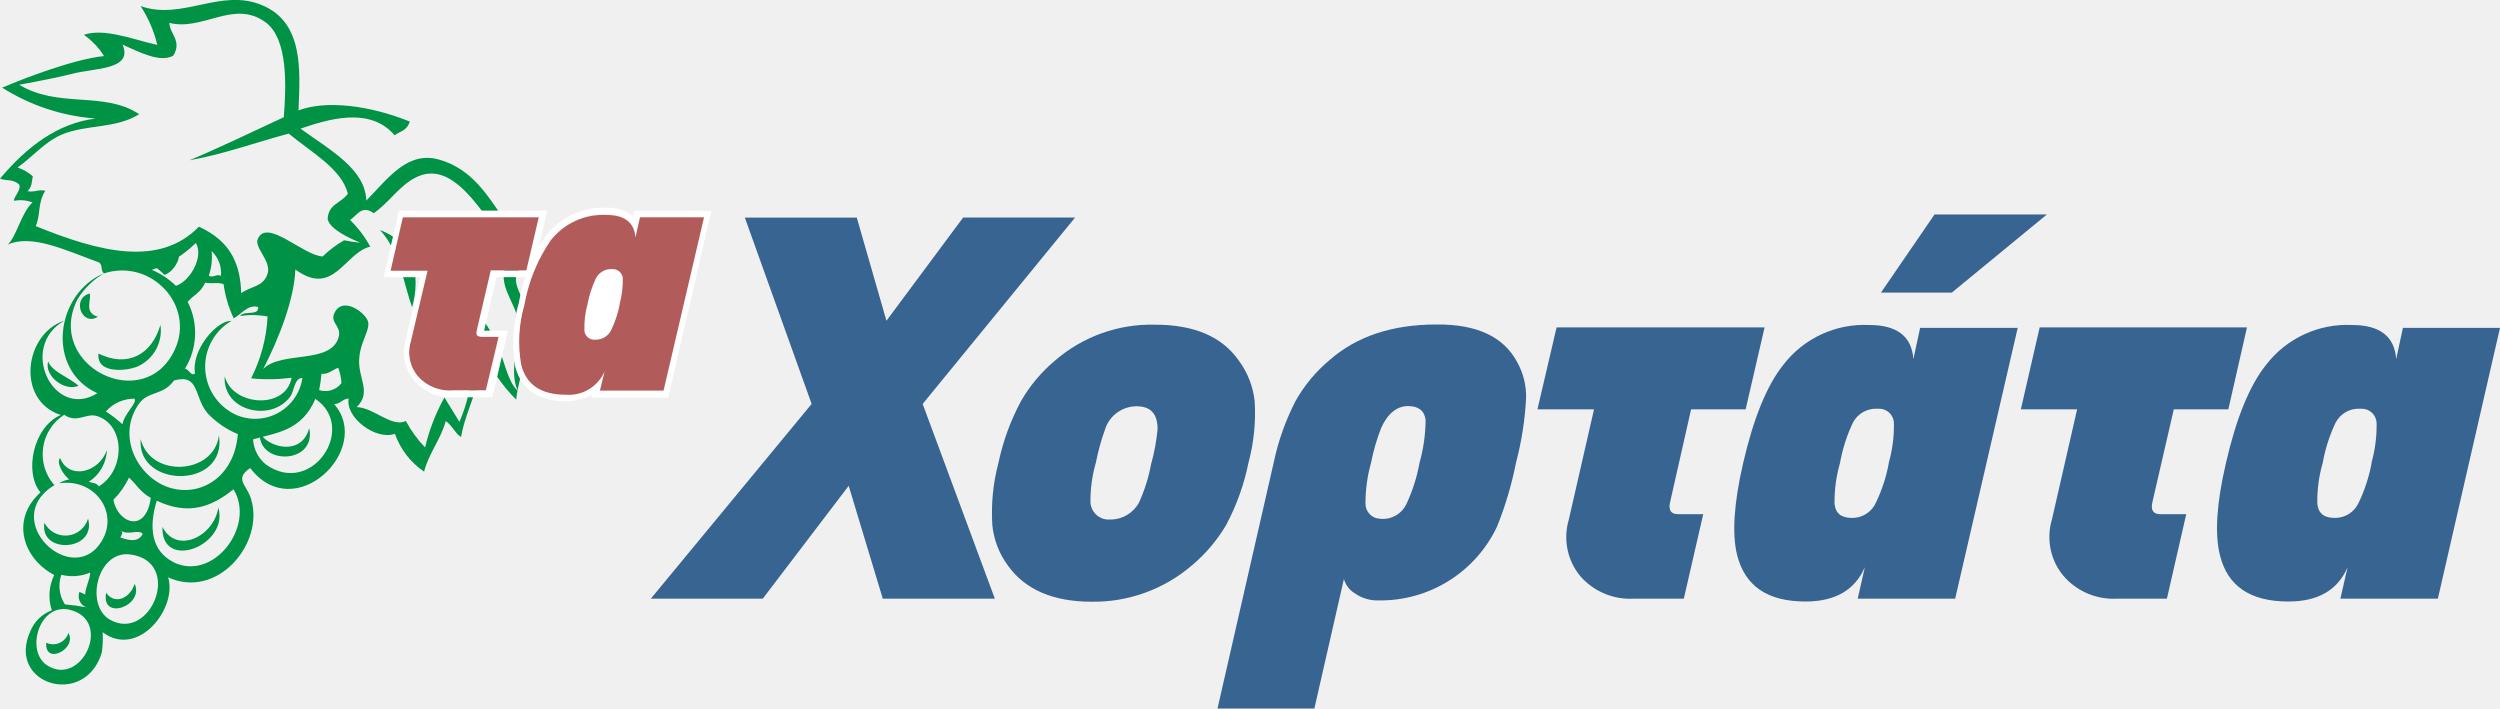
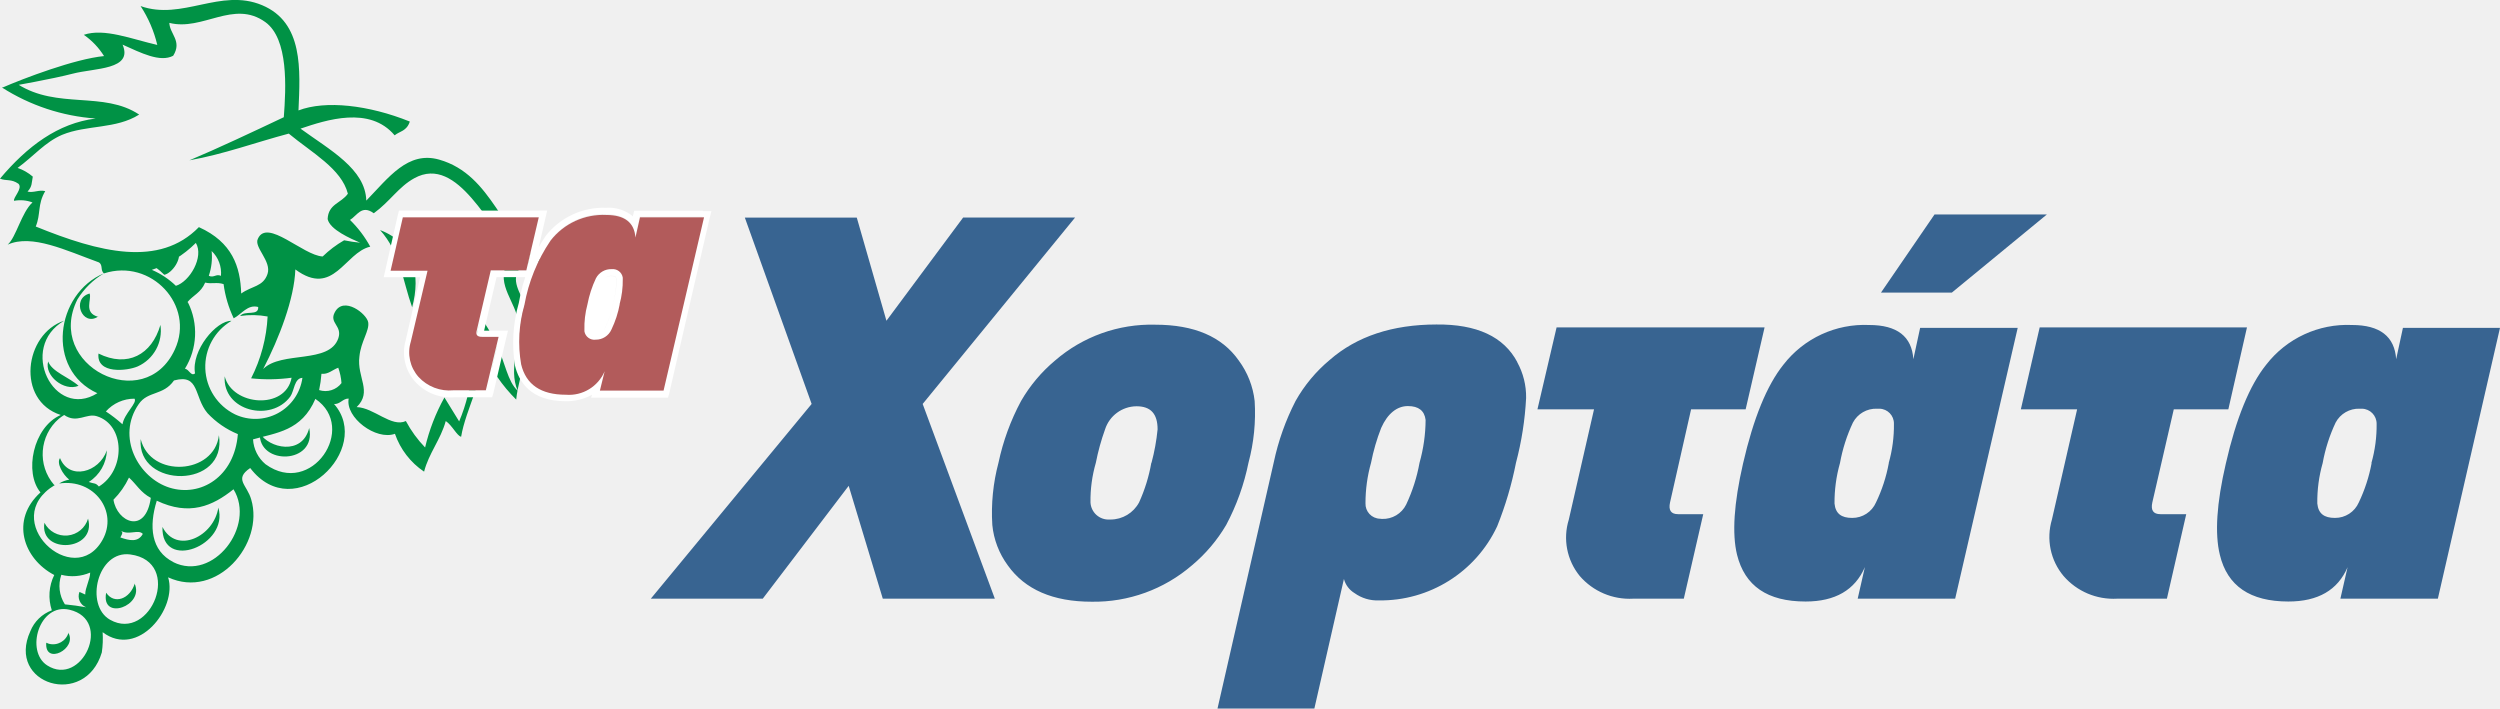
- <svg viewBox="0 0 247 70">
+ <svg xmlns="http://www.w3.org/2000/svg" viewBox="0 0 247 70">
  <defs>
-     <style>.chlogo-1{fill:#009245;}.chlogo-2{fill:#376491;}.chlogo-3{fill:#fff;}.chlogo-4{fill:#b25b5b;}</style>
+     <style>.cls-1{fill:#009245;}.cls-2{fill:#386491;}.cls-3{fill:#fff;}.cls-4{fill:#b25b5b;}</style>
  </defs>
-   <g data-name="Layer 2" id="Layer_2">
-     <g data-name="Layer 1" id="Layer_1-2">
-       <g id="logo">
-         <g id="logo-2">
-           <path class="chlogo-1" d="M37.55,22.73c2,2.22,2.23,5,3.17,7.63C41.58,27.2,40.92,24,37.55,22.73Zm-20,1.94c-.46,1.32-1.32,1.46-2.18,1.74a5,5,0,0,1,.86.74C17,27,18.05,25.53,17.58,24.67ZM9.73,34.93c-.22,2.06,2.83,1.73,3.88,1.27a3.88,3.88,0,0,0,2.24-4.1C15,35.05,12.59,36.35,9.73,34.93Zm0-3.62C8.2,30.92,9.1,29.56,8.85,29c-1.84.51-.72,3.32.84,2.28ZM21.63,43c-.45,3.9-6.77,4.28-7.73.38C13.5,48.29,22.48,48.34,21.63,43ZM7.76,38.12c-.91-.84-2.64-1.38-3-2.41-.41,1.38,1.56,3,3,2.41Zm8.29,13.94c-.13,4.46,6.61,1.82,5.52-1.91C21.15,53,17.44,54.81,16.05,52.06ZM8.7,51.24a2.33,2.33,0,0,1-4.31.41C3.86,54.81,9.59,54.48,8.7,51.24Zm4.62,6.4c-.48,1.56-2.05,2.11-2.83.92-.55,2.85,3.84,1.3,2.8-.92ZM6.77,62.5a1.58,1.58,0,0,1-2.2,1c-.18,2.28,3.12.59,2.17-1ZM51,39.48c.25-2.59,1.88-6,1.13-8.73-.34-1.24-1.6-2.65-1-3.87.45-.87,1.56-.93,2.55-1.05-4.11-2.32-4.94-8.54-10.29-10.06-3.1-.88-5,1.79-7.2,4.05-.09-3.13-3.6-5-6.5-7.11,2.55-.86,6.83-2.27,9.3.66.51-.42,1.19-.4,1.5-1.36-4.07-1.64-8.33-2.12-11-1.1.17-4,.51-8.68-3.6-10.4S18,2.06,13.89.6a12.11,12.11,0,0,1,1.65,3.84c-2.51-.57-5.24-1.69-7.26-1a7.09,7.09,0,0,1,2,2.1C7.39,5.82,2.34,7.74.18,8.68c1.22-.21,5-.88,7-1.4,2.19-.57,6-.37,4.93-2.87,1.83.82,3.7,1.78,5,1.1.91-1.46-.34-2.14-.38-3.25,3.3.84,6.35-2.33,9.48-.08,2.31,1.66,2.05,6.5,1.83,9.4C25,13,21.46,14.69,18.71,15.84c3.38-.6,6.55-1.77,9.82-2.64,2.25,1.87,5.22,3.47,5.84,5.94-.66.94-1.93,1-2,2.5.22,1.05,2.27,1.93,3.21,2.34A14.53,14.53,0,0,1,34,23.74a10.36,10.36,0,0,0-2.12,1.6c-1.94-.1-5.49-3.8-6.4-1.75-.43.83,1.38,2.21.95,3.48s-1.53,1.16-2.6,1.89c-.08-2.65-.88-5.07-4.18-6.56-3.9,4-9.81,2.51-16.12-.06.52-1.24.15-2.16.94-3.5-.67-.15-1.11.19-1.75.05.48-.53.39-.83.52-1.48a4.58,4.58,0,0,0-1.5-.86C3.34,15.38,4.45,14,6.14,13.28c2.43-1,5.32-.55,7.61-2-3.51-2.34-8.08-.5-12-3A11.41,11.41,0,0,0,.2,8.65a19.92,19.92,0,0,0,9.25,3.06C5.74,12.17,2.7,14.44,0,17.65c.66.26,1.09,0,1.83.51.44.47-.56,1.37-.44,1.68A3.32,3.32,0,0,1,3.21,20C2.12,21,1.6,23.43.76,24.17c2.38-1.08,5.77.58,9,1.75.45.26.12.81.52,1.09,4.66-1.5,9,3.16,7,7.51-3,6.56-12.9,1.6-9.63-4.94A7.6,7.6,0,0,1,10.28,27c-4.8,2-5.81,9.5-.66,11.85-4.3,2.68-7.86-4.53-3.27-7.17C2.38,33,1.57,39.56,6,41c-2.75,1.21-3.63,5.7-2,7.65-3,2.71-1.71,6.55,1.36,8.16a4.6,4.6,0,0,0-.24,3.49A3.65,3.65,0,0,0,3,62.36C.59,67.62,8.41,70,10.06,64.46a9.76,9.76,0,0,0,.08-2c3.49,2.64,7.42-2.37,6.47-5.42,4.82,2.22,9.52-3.3,8.21-7.69-.41-1.46-1.73-2-.1-3.11C29.1,52,36.92,44.35,33,39.91c.57.07.89-.56,1.45-.53-.35,1.87,2.69,4.16,4.57,3.48A7.54,7.54,0,0,0,41.9,46.6c.46-1.81,1.64-3.17,2.14-5,.62.4,1.11,1.47,1.52,1.55.42-2.64,2.55-6.48,2.18-8.41A15.57,15.57,0,0,0,51,39.48ZM17.39,28.25A7.68,7.68,0,0,0,15,26.66,11,11,0,0,0,19.35,24c.82,1.37-.59,3.83-2,4.25Zm4.43-1c-.47-.22-.69.23-1.19,0a5.8,5.8,0,0,0,.28-2.45,3,3,0,0,1,.92,2.46Zm-3.3,2.6c.56-.69,1.32-.91,1.75-1.93.66.16,1.15-.07,1.82.15a11.46,11.46,0,0,0,1,3.38c.79-.41,1.37-1.4,2.42-1.12.06.94-1.33.29-1.79.89a8,8,0,0,1,2.72.05,15.22,15.22,0,0,1-1.63,6.11,17,17,0,0,0,4-.06c-.59,3.21-5.87,2.79-6.61-.14-.23,3.43,4.58,4.59,6.48,2,.4-.56.38-1.81,1.2-1.85a4.72,4.72,0,0,1-6.66,3.61,5.24,5.24,0,0,1-.35-9.24c-1.48-.06-4,2.93-3.6,5.19-.41.33-.57-.4-1-.46a6.73,6.73,0,0,0,.3-6.55ZM13.71,39.92c.91-1.32,2.42-.81,3.48-2.33,2.55-.7,1.95,1.62,3.31,3.23a8.66,8.66,0,0,0,3,2.07c-.33,4.22-3.68,6.25-6.75,5.29S11.45,43.17,13.71,39.92ZM12,52.47c.78.42,1.68-.2,2.11.28-.47.86-1.33.66-2.22.35.09-.2.31-.48.11-.6Zm.75-5.28c.73.66,1.13,1.46,2.15,2-.52,3.67-3.35,2.39-3.69.18A7.66,7.66,0,0,0,12.74,47.19Zm.53-7.81c.34.4-1,1.47-1.18,2.54a12.6,12.6,0,0,0-1.64-1.27,3.73,3.73,0,0,1,2.82-1.26ZM5.34,47.9a4.63,4.63,0,0,1,1-6.92c1.26.88,2.19-.2,3.22.12,2.82.86,2.87,5.32.21,6.95-.35-.4-.45-.25-1-.45a3.86,3.86,0,0,0,1.79-3.13c-.76,2.21-3.74,3-4.63.77-.37.5.27,1.62.91,2.13a2.62,2.62,0,0,0-1,.38c3.47-.52,5.86,2.77,4.29,5.57-2.84,5.07-10.4-2-4.71-5.42Zm.72,8.89a4.5,4.5,0,0,0,2.85-.22c0,.66-.5,1.51-.49,2.17l-.57-.26A1.18,1.18,0,0,0,8.51,60h0a20.8,20.8,0,0,0-2.1-.29A3.33,3.33,0,0,1,6.06,56.79Zm-1.4,8.95c-2.18-1.4-.79-6.19,2.2-5.5C11.2,61.25,8.07,67.93,4.66,65.74Zm6.21-4.51c-2.52-1.43-1.25-6.88,2-6.45C18.14,55.48,14.89,63.51,10.87,61.23Zm6.27-5.69c-2.23-1.12-2.44-3.53-1.65-6.07C18.71,51,21,50,23.07,48.34c2.23,3.63-2,9.17-5.95,7.2Zm9.1-9.67A3.47,3.47,0,0,1,25,43.41c2.29-.66,4.8-.82,6.16-4C35.37,42.26,30.78,49.16,26.24,45.87Zm5.52-8.94c.66.08,1.1-.4,1.66-.6a5.64,5.64,0,0,1,.32,1.52,2,2,0,0,1-2.21.69A12.48,12.48,0,0,0,31.76,36.93Zm13.62,4.73-1.47-2.39A19.11,19.11,0,0,0,42,44.21a11.87,11.87,0,0,1-1.9-2.61c-1.42.66-3.15-1.32-4.86-1.38,1.58-1.54,0-2.93.27-5,.15-1.5,1-2.53.87-3.37s-2.43-2.64-3.3-1c-.59,1.07.76,1.32.35,2.56C32.56,36,27.81,34.64,26,36.46c1.59-3.07,3.08-6.95,3.18-9.84,3.78,2.8,4.87-1.67,7.4-2.25a10.87,10.87,0,0,0-2-2.64c.7-.42,1.15-1.54,2.35-.66,1.62-1.18,2.44-2.6,4-3.46,4.36-2.41,7.44,5.23,10,7.35-.22.58-.66.56-.88,1.14-1,2.07.92,3.77,1.15,5.68.27,2.24-1,4.54-.06,6.82-1-.93-1.23-2.79-1.95-4.33s-1.43-3.3-3-3.6a17,17,0,0,1-.79,11ZM25.67,42.79c-.17,3.23,5.64,3.09,4.88-.5C29.84,45.07,26.55,44.27,25.67,42.79Z" />
-           <path class="chlogo-2" d="M87.22,59.15,83.85,48,75.36,59.15H64.3L80.19,39.91,73.59,21.5H84.65l2.93,10.19,7.58-10.2h11.06L91.16,39.91l7.13,19.24Zm36.13-13.43a22.76,22.76,0,0,1-2.2,6.14,15.49,15.49,0,0,1-3.39,4,14.88,14.88,0,0,1-9.91,3.59c-3.81,0-6.58-1.2-8.28-3.59a8.05,8.05,0,0,1-1.53-4,19.25,19.25,0,0,1,.61-6.14,22.79,22.79,0,0,1,2.23-6.1,14.94,14.94,0,0,1,3.36-4,14.5,14.5,0,0,1,9.9-3.54q5.77,0,8.25,3.54a8.24,8.24,0,0,1,1.57,4A19,19,0,0,1,123.35,45.72Zm-9.58,0a20.59,20.59,0,0,0,.6-3.3c0-1.52-.66-2.28-2.08-2.28a3.27,3.27,0,0,0-3.11,2.28,22.08,22.08,0,0,0-.91,3.3,13.29,13.29,0,0,0-.53,3.92,1.79,1.79,0,0,0,1.87,1.69h.11a3.2,3.2,0,0,0,2.82-1.69,16.26,16.26,0,0,0,1.21-3.91Zm36.13-9.94a7,7,0,0,1,.88,3.54,31.46,31.46,0,0,1-1,6.4A35.3,35.3,0,0,1,147.92,52a12.73,12.73,0,0,1-11.71,7.32,3.85,3.85,0,0,1-2.38-.72,2.36,2.36,0,0,1-1.05-1.4L129.86,70h-9.57l5.56-24.33A24,24,0,0,1,128,39.62a14.59,14.59,0,0,1,3.39-4.07q4-3.49,10.52-3.49Q147.89,32,149.9,35.78ZM136.54,51.27a2.57,2.57,0,0,0,2.39-1.42,16.59,16.59,0,0,0,1.32-4.13,16,16,0,0,0,.6-4.23c-.11-.91-.69-1.37-1.75-1.37s-2,.72-2.64,2.16a19.88,19.88,0,0,0-1,3.44,14.77,14.77,0,0,0-.55,4,1.48,1.48,0,0,0,1.43,1.53Zm35.93-10.83h-5.39L165,49.64c-.17.77.09,1.16.8,1.16h2.48l-1.92,8.35H161.4a6.53,6.53,0,0,1-5.28-2.24A6.07,6.07,0,0,1,155,51.33l2.49-10.89H151.9l1.89-8.09h20.55Zm20.7,18.71h-9.63l.71-3.12q-1.47,3.4-5.86,3.4c-3.78,0-6-1.54-6.77-4.62q-.76-3.12.59-9,1.54-6.72,4-9.79a10.09,10.09,0,0,1,8.47-3.91c2.75,0,4.21,1.13,4.36,3.38l.67-3.1h9.64Zm-6.56-13.42a13.65,13.65,0,0,0,.51-3.86,1.46,1.46,0,0,0-1.46-1.49h-.21a2.57,2.57,0,0,0-2.38,1.37,15.81,15.81,0,0,0-1.28,4,14,14,0,0,0-.54,4c.1,1,.68,1.42,1.74,1.42a2.55,2.55,0,0,0,2.36-1.53,15.45,15.45,0,0,0,1.26-3.86Zm15.62-24.54-9.39,7.72h-7l5.29-7.72h11.14Zm17.93,19.25h-5.39l-2.12,9.2c-.17.77.09,1.16.8,1.16H216l-1.91,8.35h-4.92a6.53,6.53,0,0,1-5.29-2.24,6,6,0,0,1-1.15-5.58l2.49-10.89h-5.56l1.86-8.09H222Zm20.7,18.71h-9.63l.71-3.11q-1.45,3.39-5.85,3.39-5.67,0-6.77-4.62c-.51-2.08-.32-5.09.59-9q1.53-6.72,4-9.79a10.09,10.09,0,0,1,8.47-3.91q4.13,0,4.36,3.38l.67-3.1H247ZM234.3,45.73a13.65,13.65,0,0,0,.51-3.86,1.47,1.47,0,0,0-1.46-1.49h-.21a2.57,2.57,0,0,0-2.38,1.37,15.81,15.81,0,0,0-1.28,4,13.67,13.67,0,0,0-.53,4c.1,1,.68,1.42,1.74,1.42a2.55,2.55,0,0,0,2.36-1.53,15.79,15.79,0,0,0,1.26-3.85Z" />
-           <path class="chlogo-3" d="M53.24,21.47H39.94l-1.2,5.29h3.6l-1.62,7a3.67,3.67,0,0,0,.75,3.48,4.14,4.14,0,0,0,3.41,1.33h3.19l1.24-5.29H47.7c-.46,0-.66-.17-.52-.66l1.37-5.9H52Zm0-.66H39.42l-.12.46-1.2,5.29-.19.83h3.6l-1.43,6.24A4.32,4.32,0,0,0,41,37.69a4.75,4.75,0,0,0,3.91,1.56h3.71l.12-.39L50,33.45l.19-.78H47.83l1.23-5.29h3.5l.12-.56,1.2-5.24.18-.78h-.82ZM47.18,32.65c-.11.5,0,.66.52.66h1.61l-1.24,5.28H44.88a4.16,4.16,0,0,1-3.4-1.32,3.72,3.72,0,0,1-.75-3.52l1.62-7H38.74l1.2-5.28h13.3L52,26.77h-3.5Zm13.7-5c0-.29-.09-.37-.43-.37a1,1,0,0,0-1,.57,9.62,9.62,0,0,0-.75,2.39,8,8,0,0,0-.34,2.37c0,.2,0,.34.47.34a1.05,1.05,0,0,0,1-.67,9.45,9.45,0,0,0,.74-2.33,8.08,8.08,0,0,0,.31-2.3Zm2.31-6.16-.46,2c-.1-1.47-1-2.23-2.83-2.23a6.48,6.48,0,0,0-5.48,2.54,16.65,16.65,0,0,0-2.55,6.36A13.59,13.59,0,0,0,51.49,36q.7,3,4.38,3a3.79,3.79,0,0,0,3.79-2.32l-.46,1.92h6.24l4-17.12H63.18Zm-2,8.58a10.09,10.09,0,0,1-.81,2.51,1.67,1.67,0,0,1-1.53,1,1,1,0,0,1-1.11-.82.41.41,0,0,1,0-.11,8.82,8.82,0,0,1,.35-2.55,10.1,10.1,0,0,1,.83-2.58,1.67,1.67,0,0,1,1.54-.9,1,1,0,0,1,1.07.85v.12a8.83,8.83,0,0,1-.33,2.51Zm8.23-9.25H62.66l-.12.47v.09a3.69,3.69,0,0,0-2.64-.85,7.19,7.19,0,0,0-6,2.8,16.6,16.6,0,0,0-2.64,6.6,14.19,14.19,0,0,0-.38,6.19c.38,1.6,1.56,3.52,5,3.52A5.41,5.41,0,0,0,58.5,39l-.1.29H66l.11-.39,4-17.34.18-.7h-.82ZM59.21,38.59l.46-1.91a3.78,3.78,0,0,1-3.79,2.26c-2.44,0-3.9-1-4.39-3a13.59,13.59,0,0,1,.39-5.87,16.53,16.53,0,0,1,2.55-6.37,6.52,6.52,0,0,1,5.48-2.54c1.78,0,2.72.79,2.83,2.25l.45-2h6.23l-4,17.12Zm1.24-12a1.69,1.69,0,0,0-1.54.9,10.21,10.21,0,0,0-.82,2.58,9,9,0,0,0-.35,2.59,1,1,0,0,0,1,.94h.12a1.67,1.67,0,0,0,1.53-1,10.09,10.09,0,0,0,.81-2.51,8.88,8.88,0,0,0,.33-2.51,1,1,0,0,0-.94-1h0Zm-1.59,6.33c-.44,0-.45-.14-.47-.34a7.58,7.58,0,0,1,.34-2.36,9.1,9.1,0,0,1,.75-2.39,1,1,0,0,1,1-.58c.34,0,.4.09.43.37a7.86,7.86,0,0,1-.32,2.31,9,9,0,0,1-.74,2.33,1,1,0,0,1-1,.67Z" />
-           <path class="chlogo-4" d="M53.23,21.47H39.8l-1.21,5.28h3.65l-1.65,7a3.64,3.64,0,0,0,.76,3.49,4.16,4.16,0,0,0,3.44,1.32H48l1.26-5.28H47.63c-.46,0-.66-.17-.52-.66l1.38-5.91H52Zm10,0-.45,2c-.1-1.47-1.06-2.23-2.86-2.23a6.57,6.57,0,0,0-5.53,2.54,16.3,16.3,0,0,0-2.58,6.36A13,13,0,0,0,51.49,36c.48,2,1.95,3,4.42,3a3.85,3.85,0,0,0,3.83-2.32l-.47,1.91h6.29l4-17.12Zm-2,8.58a10.11,10.11,0,0,1-.82,2.51,1.69,1.69,0,0,1-1.55,1,1,1,0,0,1-1.12-.82.41.41,0,0,1,0-.11,8.84,8.84,0,0,1,.3-2.56,10.67,10.67,0,0,1,.84-2.58,1.67,1.67,0,0,1,1.56-.9,1,1,0,0,1,1.09.84s0,.08,0,.13a8.94,8.94,0,0,1-.32,2.52Z" />
+   <g id="Layer_2" data-name="Layer 2">
+     <g id="BACK">
+       <g id="Layer_17" data-name="Layer 17">
+         <g id="Layer_2-2" data-name="Layer 2">
+           <g id="Layer_1-2" data-name="Layer 1-2">
+             <g id="logo">
+               <g id="logo-2">
+                 <path class="cls-1" d="M37.55,22.73c2,2.22,2.23,5,3.17,7.63C41.58,27.2,40.92,24,37.55,22.73Zm-20,1.94c-.46,1.32-1.32,1.46-2.18,1.74a6.1,6.1,0,0,1,.86.74c.77-.15,1.82-1.62,1.35-2.48ZM9.73,34.93c-.22,2.06,2.83,1.73,3.88,1.27a3.87,3.87,0,0,0,2.24-4.1C15,35.05,12.59,36.35,9.73,34.93Zm0-3.62C8.2,30.92,9.1,29.56,8.85,29c-1.84.51-.72,3.32.84,2.28ZM21.63,43c-.45,3.9-6.77,4.28-7.73.38C13.5,48.29,22.48,48.34,21.63,43ZM7.76,38.12c-.91-.84-2.64-1.38-3-2.41C4.35,37.09,6.32,38.71,7.76,38.12Zm8.29,13.94c-.13,4.46,6.61,1.82,5.52-1.91C21.15,53,17.44,54.81,16.05,52.06ZM8.7,51.24a2.33,2.33,0,0,1-4.31.41C3.86,54.81,9.59,54.48,8.7,51.24Zm4.62,6.4c-.48,1.56-2.05,2.11-2.83.92-.55,2.85,3.84,1.3,2.8-.92ZM6.77,62.5a1.59,1.59,0,0,1-1.95,1.1l-.25-.1c-.18,2.28,3.12.59,2.17-1ZM51,39.48c.25-2.59,1.88-6,1.13-8.73-.34-1.24-1.6-2.65-1-3.87.45-.87,1.56-.93,2.55-1.05-4.11-2.32-4.94-8.54-10.29-10.06-3.1-.88-5,1.79-7.2,4.05-.09-3.13-3.6-5-6.5-7.11,2.55-.86,6.83-2.27,9.3.66.51-.42,1.19-.4,1.5-1.36-4.07-1.64-8.33-2.12-11-1.1.17-4,.51-8.68-3.6-10.4S18,2.06,13.89.6a12.11,12.11,0,0,1,1.65,3.84c-2.51-.57-5.24-1.69-7.26-1a7.15,7.15,0,0,1,2,2.1C7.39,5.82,2.34,7.74.18,8.68c1.22-.21,5-.88,7-1.4,2.19-.57,6-.37,4.93-2.87,1.83.82,3.7,1.78,5,1.1.91-1.46-.34-2.14-.38-3.25,3.3.84,6.35-2.33,9.48-.08,2.31,1.66,2.05,6.5,1.83,9.4-3,1.42-6.58,3.11-9.33,4.26,3.38-.6,6.55-1.77,9.82-2.64,2.25,1.87,5.22,3.47,5.84,5.94-.66.94-1.93,1-2,2.5.22,1.05,2.27,1.93,3.21,2.34A14,14,0,0,1,34,23.74a10.63,10.63,0,0,0-2.12,1.6c-1.94-.1-5.49-3.8-6.4-1.75-.43.83,1.38,2.21.95,3.48S24.9,28.23,23.83,29c-.08-2.65-.88-5.07-4.18-6.56-3.9,4-9.81,2.51-16.12-.06.52-1.24.15-2.16.94-3.5-.67-.15-1.11.19-1.75.05.48-.53.39-.83.52-1.48a4.58,4.58,0,0,0-1.5-.86c1.6-1.17,2.71-2.55,4.4-3.27,2.43-1,5.32-.55,7.61-2-3.51-2.34-8.08-.5-12-3A12,12,0,0,0,.2,8.65a19.81,19.81,0,0,0,9.25,3.06C5.74,12.17,2.7,14.44,0,17.65c.66.26,1.09,0,1.83.51.44.47-.56,1.37-.44,1.68A3.42,3.42,0,0,1,3.21,20C2.12,21,1.6,23.43.76,24.17c2.38-1.08,5.77.58,9,1.75.45.26.12.81.52,1.09,4.66-1.5,9,3.16,7,7.51-3,6.56-12.9,1.6-9.63-4.94A7.64,7.64,0,0,1,10.28,27c-4.8,2-5.81,9.5-.66,11.85-4.3,2.68-7.86-4.53-3.27-7.17C2.38,33,1.57,39.56,6,41c-2.75,1.21-3.63,5.7-2,7.65-3,2.71-1.71,6.55,1.36,8.16a4.6,4.6,0,0,0-.24,3.49A3.65,3.65,0,0,0,3,62.36C.59,67.62,8.41,70,10.06,64.46a9.55,9.55,0,0,0,.08-2c3.49,2.64,7.42-2.37,6.47-5.42,4.82,2.22,9.52-3.3,8.21-7.69-.41-1.46-1.73-2-.1-3.11C29.1,52,36.92,44.35,33,39.91c.57.07.89-.56,1.45-.53-.35,1.87,2.69,4.16,4.57,3.48A7.43,7.43,0,0,0,41.9,46.6c.46-1.81,1.64-3.17,2.14-5,.62.4,1.11,1.47,1.52,1.55.42-2.64,2.55-6.48,2.18-8.41A15.49,15.49,0,0,0,51,39.48ZM17.39,28.25A7.86,7.86,0,0,0,15,26.66,10.88,10.88,0,0,0,19.35,24c.82,1.37-.59,3.83-2,4.25Zm4.43-1c-.47-.22-.69.23-1.19,0a5.8,5.8,0,0,0,.28-2.45,3,3,0,0,1,.92,2.46Zm-3.3,2.6c.56-.69,1.32-.91,1.75-1.93.66.16,1.15-.07,1.82.15a11.27,11.27,0,0,0,1,3.38c.79-.41,1.37-1.4,2.42-1.12.06.94-1.33.29-1.79.89a8.28,8.28,0,0,1,2.72.05,15.14,15.14,0,0,1-1.63,6.11,16.73,16.73,0,0,0,4-.06c-.59,3.21-5.87,2.79-6.61-.14-.23,3.43,4.58,4.59,6.48,2,.4-.56.38-1.81,1.2-1.85a4.7,4.7,0,0,1-6.66,3.61,5.25,5.25,0,0,1-.35-9.24c-1.48-.06-4,2.93-3.6,5.19-.41.33-.57-.4-1-.46a6.73,6.73,0,0,0,.3-6.55ZM13.71,39.92c.91-1.32,2.42-.81,3.48-2.33,2.55-.7,1.95,1.62,3.31,3.23a8.54,8.54,0,0,0,3,2.07c-.33,4.22-3.68,6.25-6.75,5.29S11.45,43.17,13.71,39.92ZM12,52.47c.78.42,1.68-.2,2.11.28-.47.86-1.33.66-2.22.35.09-.2.31-.48.11-.6Zm.75-5.28c.73.66,1.13,1.46,2.15,2-.52,3.67-3.35,2.39-3.69.18a7.73,7.73,0,0,0,1.53-2.18Zm.53-7.81c.34.4-1,1.47-1.18,2.54a13.54,13.54,0,0,0-1.64-1.27,3.77,3.77,0,0,1,2.82-1.26ZM5.34,47.9a4.63,4.63,0,0,1,.48-6.53A5,5,0,0,1,6.34,41c1.26.88,2.19-.2,3.22.12,2.82.86,2.87,5.32.21,6.95-.35-.4-.45-.25-1-.45a3.83,3.83,0,0,0,1.79-3.13c-.76,2.21-3.74,3-4.63.77-.37.5.27,1.62.91,2.13a2.7,2.7,0,0,0-1,.38c3.47-.52,5.86,2.77,4.29,5.57-2.84,5.07-10.4-2-4.71-5.42Zm.72,8.89a4.43,4.43,0,0,0,2.85-.22c0,.66-.5,1.51-.49,2.17l-.57-.26A1.18,1.18,0,0,0,8.51,60h0c-.69-.13-1.4-.22-2.1-.29A3.35,3.35,0,0,1,6.06,56.79Zm-1.4,8.95c-2.18-1.4-.79-6.19,2.2-5.5C11.2,61.25,8.07,67.93,4.66,65.74Zm6.21-4.51c-2.52-1.43-1.25-6.88,2-6.45C18.14,55.48,14.89,63.51,10.87,61.23Zm6.27-5.69c-2.23-1.12-2.44-3.53-1.65-6.07C18.71,51,21,50,23.07,48.34c2.23,3.63-2,9.17-5.95,7.2Zm9.1-9.67A3.45,3.45,0,0,1,25,43.41c2.29-.66,4.8-.82,6.16-4C35.37,42.26,30.78,49.16,26.24,45.87Zm5.52-8.94c.66.08,1.1-.4,1.66-.6a5.73,5.73,0,0,1,.32,1.52,2,2,0,0,1-2.21.69A12.24,12.24,0,0,0,31.76,36.93Zm13.62,4.73-1.47-2.39A19.16,19.16,0,0,0,42,44.21a11.64,11.64,0,0,1-1.9-2.61c-1.42.66-3.15-1.32-4.86-1.38,1.58-1.54,0-2.93.27-5,.15-1.5,1-2.53.87-3.37s-2.43-2.64-3.3-1c-.59,1.07.76,1.32.35,2.56C32.56,36,27.81,34.64,26,36.46c1.59-3.07,3.08-6.95,3.18-9.84,3.78,2.8,4.87-1.67,7.4-2.25a11.14,11.14,0,0,0-2-2.64c.7-.42,1.15-1.54,2.35-.66,1.62-1.18,2.44-2.6,4-3.46,4.36-2.41,7.44,5.23,10,7.35-.22.58-.66.56-.88,1.14-1,2.07.92,3.77,1.15,5.68.27,2.24-1,4.54-.06,6.82-1-.93-1.23-2.79-2-4.33s-1.43-3.3-3-3.6a17,17,0,0,1-.79,11ZM25.67,42.79c-.17,3.23,5.64,3.09,4.88-.5C29.84,45.07,26.55,44.27,25.67,42.79Z" />
+                 <path class="cls-2" d="M87.22,59.15,83.85,48,75.36,59.15H64.3L80.19,39.91,73.59,21.5H84.65l2.93,10.19,7.58-10.2h11.06L91.16,39.91l7.13,19.24Zm36.13-13.43a22.64,22.64,0,0,1-2.2,6.14,15.31,15.31,0,0,1-3.39,4,14.81,14.81,0,0,1-9.91,3.59c-3.81,0-6.58-1.2-8.28-3.59a8.06,8.06,0,0,1-1.53-4,19.27,19.27,0,0,1,.61-6.14,22.91,22.91,0,0,1,2.23-6.1,15,15,0,0,1,3.36-4,14.53,14.53,0,0,1,9.9-3.54q5.77,0,8.25,3.54a8.28,8.28,0,0,1,1.57,4A19,19,0,0,1,123.35,45.72Zm-9.58,0a20.39,20.39,0,0,0,.6-3.3c0-1.52-.66-2.28-2.08-2.28a3.29,3.29,0,0,0-3.11,2.28,22.41,22.41,0,0,0-.91,3.3,13.38,13.38,0,0,0-.53,3.92,1.78,1.78,0,0,0,1.87,1.69h.11a3.2,3.2,0,0,0,2.82-1.69,16.12,16.12,0,0,0,1.21-3.91Zm36.13-9.94a7.1,7.1,0,0,1,.88,3.54,31.37,31.37,0,0,1-1,6.4A35.12,35.12,0,0,1,147.92,52a12.72,12.72,0,0,1-11.71,7.32,3.83,3.83,0,0,1-2.38-.72,2.32,2.32,0,0,1-1.05-1.4L129.86,70h-9.57l5.56-24.33A24.25,24.25,0,0,1,128,39.62a14.59,14.59,0,0,1,3.39-4.07q4-3.48,10.52-3.49,6-.06,8,3.72ZM136.54,51.27a2.56,2.56,0,0,0,2.39-1.42,16.59,16.59,0,0,0,1.32-4.13,15.89,15.89,0,0,0,.6-4.23c-.11-.91-.69-1.37-1.75-1.37s-2,.72-2.64,2.16a19.88,19.88,0,0,0-1,3.44,14.68,14.68,0,0,0-.55,4,1.47,1.47,0,0,0,1.43,1.53h0Zm35.93-10.83h-5.39L165,49.64c-.17.77.09,1.16.8,1.16h2.48l-1.92,8.35h-5a6.5,6.5,0,0,1-5.28-2.24A6,6,0,0,1,155,51.33l2.49-10.89H151.9l1.89-8.09h20.55Zm20.7,18.71h-9.63l.71-3.12q-1.47,3.4-5.86,3.4c-3.78,0-6-1.54-6.77-4.62q-.76-3.12.59-9,1.54-6.72,4-9.79a10.14,10.14,0,0,1,8.47-3.91c2.75,0,4.21,1.13,4.36,3.38l.67-3.1h9.64Zm-6.56-13.42a13.56,13.56,0,0,0,.51-3.86,1.46,1.46,0,0,0-1.43-1.49h-.24a2.58,2.58,0,0,0-2.38,1.37,16.09,16.09,0,0,0-1.28,4,14.24,14.24,0,0,0-.54,4c.1,1,.68,1.42,1.74,1.42a2.55,2.55,0,0,0,2.36-1.53,15.31,15.31,0,0,0,1.26-3.86Zm15.62-24.54-9.39,7.72h-7l5.29-7.72h11.1Zm17.93,19.25h-5.39l-2.12,9.2c-.17.77.09,1.16.8,1.16H216l-1.91,8.35h-4.92a6.52,6.52,0,0,1-5.29-2.24,6,6,0,0,1-1.15-5.58l2.49-10.89h-5.56l1.86-8.09H222Zm20.7,18.71h-9.63l.71-3.11q-1.45,3.39-5.85,3.39-5.67,0-6.77-4.62c-.51-2.08-.32-5.09.59-9q1.53-6.72,4-9.79a10.14,10.14,0,0,1,8.47-3.91c2.75,0,4.21,1.13,4.36,3.38l.67-3.1H247ZM234.3,45.73a13.56,13.56,0,0,0,.51-3.86,1.48,1.48,0,0,0-1.45-1.49h-.22a2.58,2.58,0,0,0-2.38,1.37,16.09,16.09,0,0,0-1.28,4,13.88,13.88,0,0,0-.53,4c.1,1,.68,1.42,1.74,1.42a2.55,2.55,0,0,0,2.36-1.53,15.65,15.65,0,0,0,1.26-3.85Z" />
+                 <path class="cls-3" d="M53.24,21.47H39.94l-1.2,5.29h3.6l-1.62,7a3.67,3.67,0,0,0,.75,3.48,4.14,4.14,0,0,0,3.41,1.33h3.19l1.24-5.29H47.7c-.46,0-.66-.17-.52-.66l1.37-5.9H52Zm0-.66H39.42l-.12.46-1.2,5.29-.19.83h3.6l-1.43,6.24A4.31,4.31,0,0,0,41,37.69a4.74,4.74,0,0,0,3.91,1.56h3.71l.12-.39L50,33.45l.19-.78H47.83l1.23-5.29h3.5l.12-.56,1.2-5.24.18-.78h-.82ZM47.18,32.65c-.11.5,0,.66.52.66h1.61l-1.24,5.28H44.88a4.15,4.15,0,0,1-3.4-1.32,3.72,3.72,0,0,1-.75-3.52l1.62-7H38.74l1.2-5.28h13.3L52,26.77H48.5Zm13.7-5c0-.29-.09-.37-.43-.37a1,1,0,0,0-1,.57,9.62,9.62,0,0,0-.75,2.39,8,8,0,0,0-.34,2.37c0,.2,0,.34.47.34a1,1,0,0,0,1-.67A9,9,0,0,0,60.57,30,8.08,8.08,0,0,0,60.88,27.65Zm2.31-6.16-.46,2c-.1-1.47-1-2.23-2.83-2.23a6.53,6.53,0,0,0-5.48,2.54,16.7,16.7,0,0,0-2.55,6.36A13.57,13.57,0,0,0,51.49,36q.7,3,4.38,3a3.79,3.79,0,0,0,3.79-2.32L59.2,38.6h6.24l4-17.12H63.19Zm-2,8.58a10,10,0,0,1-.81,2.51,1.67,1.67,0,0,1-1.53,1,1,1,0,0,1-1.11-.82v-.11a8.82,8.82,0,0,1,.35-2.55,10.23,10.23,0,0,1,.83-2.58,1.69,1.69,0,0,1,1.54-.9,1,1,0,0,1,1.07.85v.12a8.83,8.83,0,0,1-.33,2.51Zm8.23-9.25H62.66l-.12.47v.09a3.72,3.72,0,0,0-2.64-.85,7.22,7.22,0,0,0-6,2.8,16.57,16.57,0,0,0-2.64,6.6,14.24,14.24,0,0,0-.38,6.19c.38,1.6,1.56,3.52,5,3.52A5.24,5.24,0,0,0,58.5,39l-.1.29H66l.11-.39,4-17.34.18-.7h-.82ZM59.21,38.59l.46-1.91a3.78,3.78,0,0,1-3.79,2.26q-3.66,0-4.39-3a13.55,13.55,0,0,1,.39-5.87,16.65,16.65,0,0,1,2.55-6.37,6.53,6.53,0,0,1,5.48-2.54c1.78,0,2.72.79,2.83,2.25l.45-2h6.23l-4,17.12Zm1.24-12a1.72,1.72,0,0,0-1.54.9,10.21,10.21,0,0,0-.82,2.58,9.14,9.14,0,0,0-.35,2.59,1,1,0,0,0,1,.94h.12a1.67,1.67,0,0,0,1.53-1,10,10,0,0,0,.81-2.51,8.83,8.83,0,0,0,.33-2.51,1,1,0,0,0-.94-1h-.14Zm-1.59,6.33c-.44,0-.45-.14-.47-.34a7.58,7.58,0,0,1,.34-2.36,9.22,9.22,0,0,1,.75-2.39,1,1,0,0,1,1-.58c.34,0,.4.09.43.37a7.81,7.81,0,0,1-.32,2.31,9,9,0,0,1-.74,2.33,1,1,0,0,1-1,.67Z" />
+                 <path class="cls-4" d="M53.23,21.47H39.8l-1.21,5.28h3.65l-1.65,7a3.64,3.64,0,0,0,.76,3.49,4.13,4.13,0,0,0,3.44,1.32H48l1.26-5.28H47.63c-.46,0-.66-.17-.52-.66l1.38-5.91H52Zm10,0-.45,2c-.1-1.47-1.06-2.23-2.86-2.23a6.57,6.57,0,0,0-5.53,2.54,16.44,16.44,0,0,0-2.58,6.36A13.05,13.05,0,0,0,51.49,36q.72,3,4.42,3a3.83,3.83,0,0,0,3.83-2.32l-.47,1.91h6.29l4-17.12Zm-2,8.58a10,10,0,0,1-.82,2.51,1.68,1.68,0,0,1-1.55,1,1,1,0,0,1-1.12-.82v-.11a8.88,8.88,0,0,1,.3-2.56,10.67,10.67,0,0,1,.84-2.58,1.69,1.69,0,0,1,1.56-.9,1,1,0,0,1,1.09.84v.13a8.89,8.89,0,0,1-.32,2.52Z" />
+               </g>
+             </g>
+           </g>
        </g>
      </g>
    </g>
  </g>
</svg>
